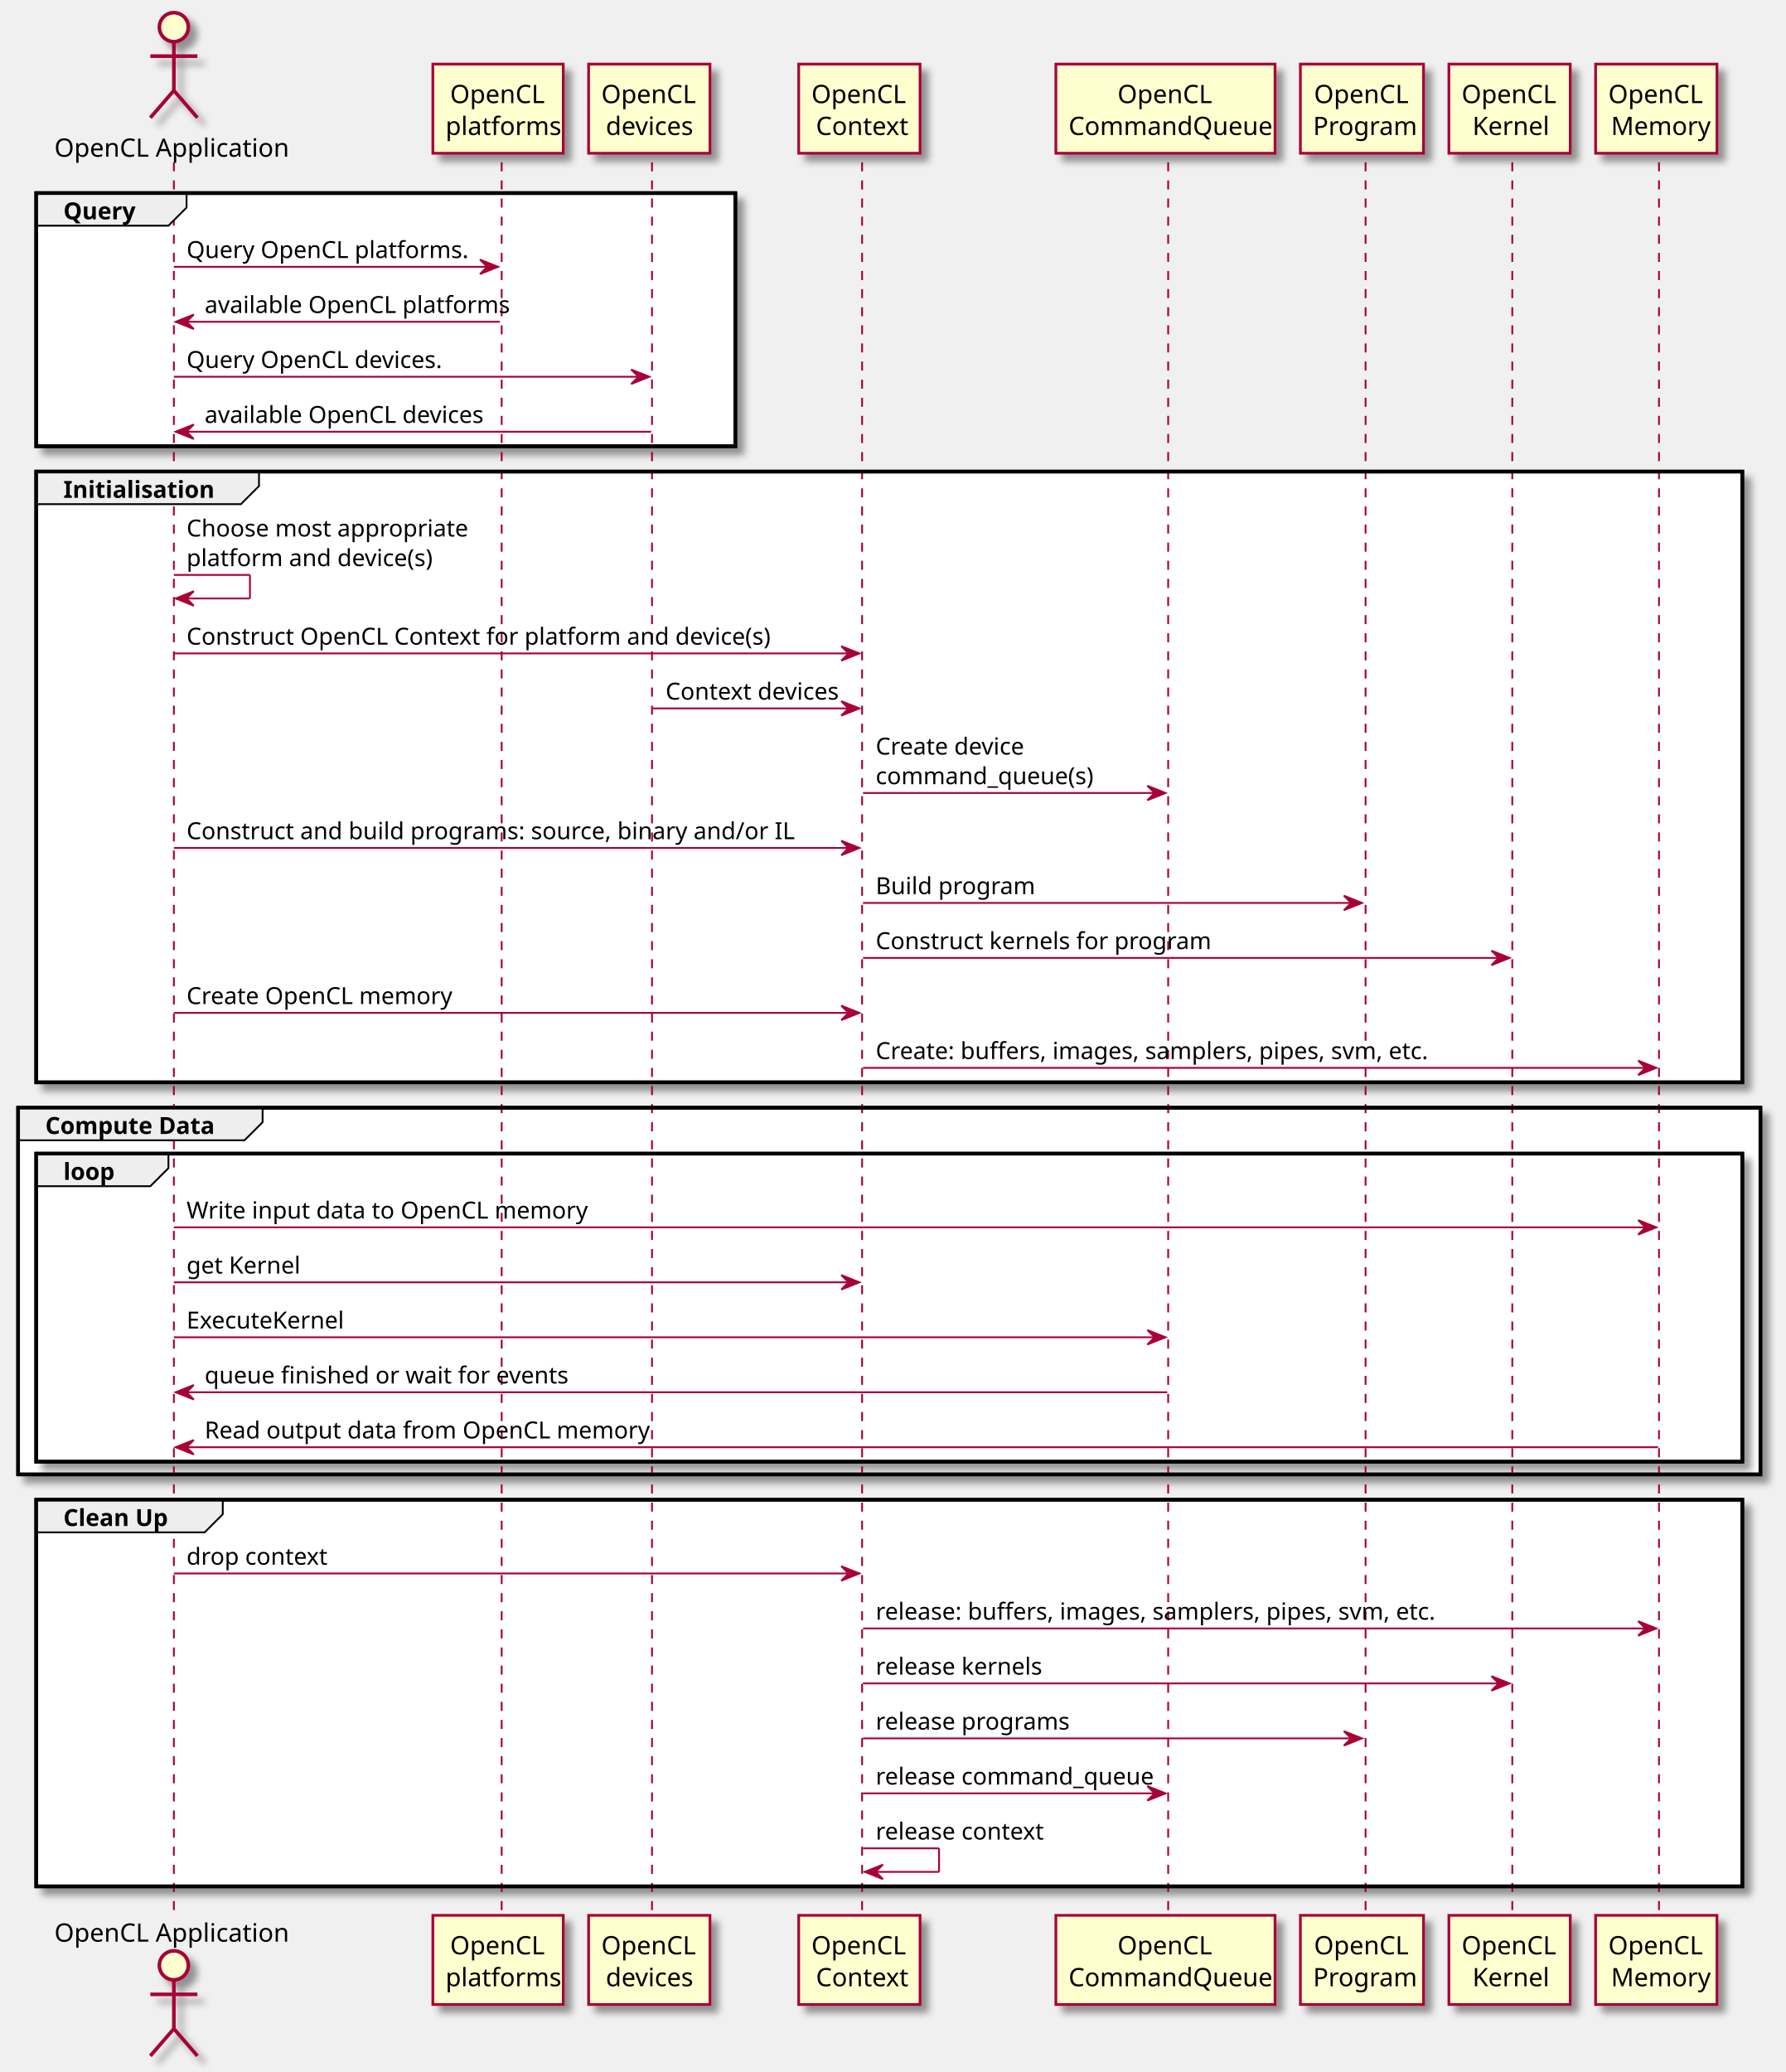
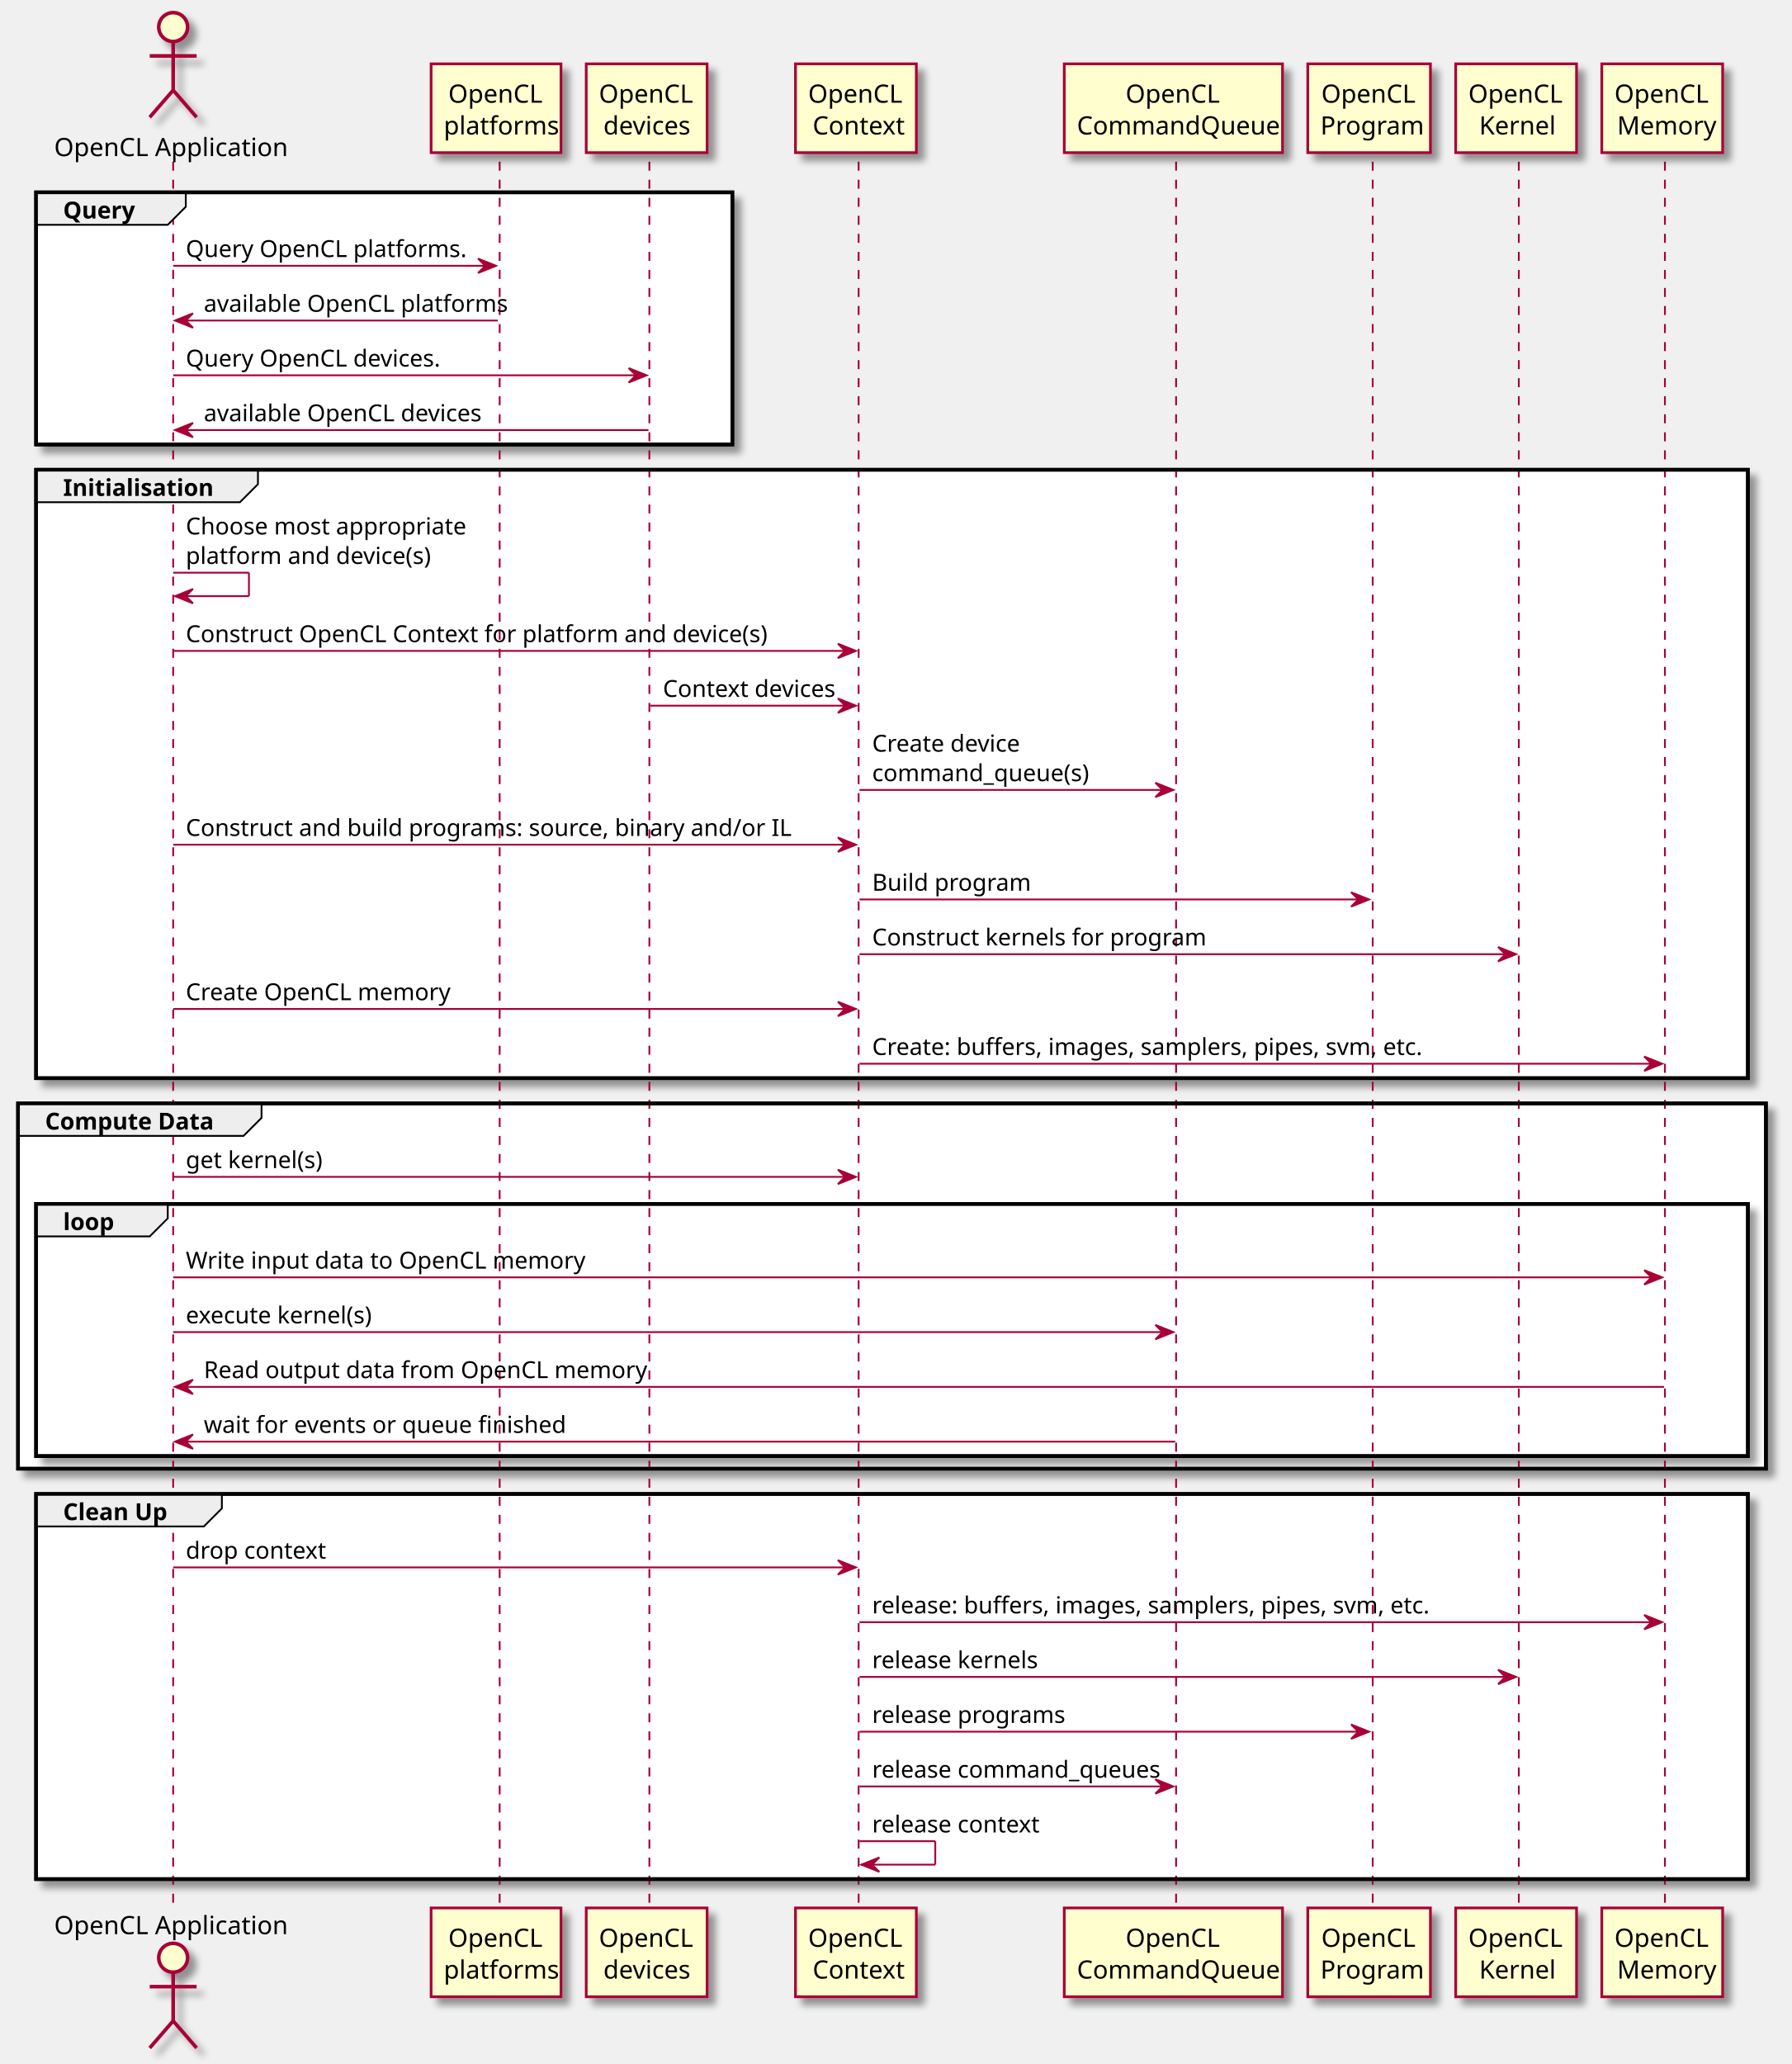
- <svg xmlns="http://www.w3.org/2000/svg" contentScriptType="application/ecmascript" contentStyleType="text/css" height="1144px" preserveAspectRatio="none" style="width:986px;height:1144px;" version="1.1" viewBox="0 0 986 1144" width="986px" zoomAndPan="magnify">
+ <svg xmlns="http://www.w3.org/2000/svg" contentScriptType="application/ecmascript" contentStyleType="text/css" height="1144px" preserveAspectRatio="none" style="width:993px;height:1144px;" version="1.1" viewBox="0 0 993 1144" width="993px" zoomAndPan="magnify">
  <defs>
-     <filter height="300%" id="f1djqaqemfdyt2" width="300%" x="-1" y="-1">
+     <filter height="300%" id="f1shvh2rnyo8gs" width="300%" x="-1" y="-1">
      <feGaussianBlur result="blurOut" stdDeviation="2.0" />
      <feColorMatrix in="blurOut" result="blurOut2" type="matrix" values="0 0 0 0 0 0 0 0 0 0 0 0 0 0 0 0 0 0 .4 0" />
      <feOffset dx="4.0" dy="4.0" in="blurOut2" result="blurOut3" />
      <feBlend in="SourceGraphic" in2="blurOut3" mode="normal" />
    </filter>
  </defs>
  <g>
-     <rect fill="#FFFFFF" filter="url(#f1djqaqemfdyt2)" height="139.758" style="stroke:#000000;stroke-width:2.0;" width="386" x="20" y="106.609" />
-     <rect fill="#FFFFFF" filter="url(#f1djqaqemfdyt2)" height="337.219" style="stroke:#000000;stroke-width:2.0;" width="942" x="20" y="260.367" />
-     <rect fill="#FFFFFF" filter="url(#f1djqaqemfdyt2)" height="202.461" style="stroke:#000000;stroke-width:2.0;" width="962" x="10" y="611.586" />
-     <rect fill="#FFFFFF" filter="url(#f1djqaqemfdyt2)" height="170.109" style="stroke:#000000;stroke-width:2.0;" width="942" x="20" y="636.938" />
-     <rect fill="#FFFFFF" filter="url(#f1djqaqemfdyt2)" height="213.461" style="stroke:#000000;stroke-width:2.0;" width="942" x="20" y="828.047" />
+     <rect fill="#FFFFFF" filter="url(#f1shvh2rnyo8gs)" height="139.758" style="stroke:#000000;stroke-width:2.0;" width="386" x="20" y="106.609" />
+     <rect fill="#FFFFFF" filter="url(#f1shvh2rnyo8gs)" height="337.219" style="stroke:#000000;stroke-width:2.0;" width="949" x="20" y="260.367" />
+     <rect fill="#FFFFFF" filter="url(#f1shvh2rnyo8gs)" height="202.461" style="stroke:#000000;stroke-width:2.0;" width="969" x="10" y="611.586" />
+     <rect fill="#FFFFFF" filter="url(#f1shvh2rnyo8gs)" height="139.758" style="stroke:#000000;stroke-width:2.0;" width="949" x="20" y="667.289" />
+     <rect fill="#FFFFFF" filter="url(#f1shvh2rnyo8gs)" height="213.461" style="stroke:#000000;stroke-width:2.0;" width="949" x="20" y="828.047" />
    <line style="stroke:#A80036;stroke-width:1.0;stroke-dasharray:5.0,5.0;" x1="96" x2="96" y1="89.609" y2="1058.508" />
    <line style="stroke:#A80036;stroke-width:1.0;stroke-dasharray:5.0,5.0;" x1="277" x2="277" y1="89.609" y2="1058.508" />
    <line style="stroke:#A80036;stroke-width:1.0;stroke-dasharray:5.0,5.0;" x1="360" x2="360" y1="89.609" y2="1058.508" />
    <line style="stroke:#A80036;stroke-width:1.0;stroke-dasharray:5.0,5.0;" x1="476" x2="476" y1="89.609" y2="1058.508" />
-     <line style="stroke:#A80036;stroke-width:1.0;stroke-dasharray:5.0,5.0;" x1="645" x2="645" y1="89.609" y2="1058.508" />
-     <line style="stroke:#A80036;stroke-width:1.0;stroke-dasharray:5.0,5.0;" x1="754" x2="754" y1="89.609" y2="1058.508" />
-     <line style="stroke:#A80036;stroke-width:1.0;stroke-dasharray:5.0,5.0;" x1="835" x2="835" y1="89.609" y2="1058.508" />
-     <line style="stroke:#A80036;stroke-width:1.0;stroke-dasharray:5.0,5.0;" x1="916" x2="916" y1="89.609" y2="1058.508" />
+     <line style="stroke:#A80036;stroke-width:1.0;stroke-dasharray:5.0,5.0;" x1="652" x2="652" y1="89.609" y2="1058.508" />
+     <line style="stroke:#A80036;stroke-width:1.0;stroke-dasharray:5.0,5.0;" x1="761" x2="761" y1="89.609" y2="1058.508" />
+     <line style="stroke:#A80036;stroke-width:1.0;stroke-dasharray:5.0,5.0;" x1="842" x2="842" y1="89.609" y2="1058.508" />
+     <line style="stroke:#A80036;stroke-width:1.0;stroke-dasharray:5.0,5.0;" x1="923" x2="923" y1="89.609" y2="1058.508" />
    <text fill="#000000" font-family="sans-serif" font-size="14" lengthAdjust="spacingAndGlyphs" textLength="126" x="30" y="86.533">OpenCL Application</text>
-     <ellipse cx="96" cy="15" fill="#FEFECE" filter="url(#f1djqaqemfdyt2)" rx="8" ry="8" style="stroke:#A80036;stroke-width:2.0;" />
-     <path d="M96,23 L96,50 M83,31 L109,31 M96,50 L83,65 M96,50 L109,65 " fill="none" filter="url(#f1djqaqemfdyt2)" style="stroke:#A80036;stroke-width:2.0;" />
+     <ellipse cx="96" cy="15" fill="#FEFECE" filter="url(#f1shvh2rnyo8gs)" rx="8" ry="8" style="stroke:#A80036;stroke-width:2.0;" />
+     <path d="M96,23 L96,50 M83,31 L109,31 M96,50 L83,65 M96,50 L109,65 " fill="none" filter="url(#f1shvh2rnyo8gs)" style="stroke:#A80036;stroke-width:2.0;" />
    <text fill="#000000" font-family="sans-serif" font-size="14" lengthAdjust="spacingAndGlyphs" textLength="126" x="30" y="1072.041">OpenCL Application</text>
-     <ellipse cx="96" cy="1085.117" fill="#FEFECE" filter="url(#f1djqaqemfdyt2)" rx="8" ry="8" style="stroke:#A80036;stroke-width:2.0;" />
-     <path d="M96,1093.117 L96,1120.117 M83,1101.117 L109,1101.117 M96,1120.117 L83,1135.117 M96,1120.117 L109,1135.117 " fill="none" filter="url(#f1djqaqemfdyt2)" style="stroke:#A80036;stroke-width:2.0;" />
-     <rect fill="#FEFECE" filter="url(#f1djqaqemfdyt2)" height="49.219" style="stroke:#A80036;stroke-width:1.5;" width="72" x="239" y="35.391" />
+     <ellipse cx="96" cy="1085.117" fill="#FEFECE" filter="url(#f1shvh2rnyo8gs)" rx="8" ry="8" style="stroke:#A80036;stroke-width:2.0;" />
+     <path d="M96,1093.117 L96,1120.117 M83,1101.117 L109,1101.117 M96,1120.117 L83,1135.117 M96,1120.117 L109,1135.117 " fill="none" filter="url(#f1shvh2rnyo8gs)" style="stroke:#A80036;stroke-width:2.0;" />
+     <rect fill="#FEFECE" filter="url(#f1shvh2rnyo8gs)" height="49.219" style="stroke:#A80036;stroke-width:1.5;" width="72" x="239" y="35.391" />
    <text fill="#000000" font-family="sans-serif" font-size="14" lengthAdjust="spacingAndGlyphs" textLength="53" x="248.5" y="56.924">OpenCL</text>
    <text fill="#000000" font-family="sans-serif" font-size="14" lengthAdjust="spacingAndGlyphs" textLength="58" x="246" y="74.533">platforms</text>
-     <rect fill="#FEFECE" filter="url(#f1djqaqemfdyt2)" height="49.219" style="stroke:#A80036;stroke-width:1.5;" width="72" x="239" y="1057.508" />
+     <rect fill="#FEFECE" filter="url(#f1shvh2rnyo8gs)" height="49.219" style="stroke:#A80036;stroke-width:1.5;" width="72" x="239" y="1057.508" />
    <text fill="#000000" font-family="sans-serif" font-size="14" lengthAdjust="spacingAndGlyphs" textLength="53" x="248.5" y="1079.041">OpenCL</text>
    <text fill="#000000" font-family="sans-serif" font-size="14" lengthAdjust="spacingAndGlyphs" textLength="58" x="246" y="1096.65">platforms</text>
-     <rect fill="#FEFECE" filter="url(#f1djqaqemfdyt2)" height="49.219" style="stroke:#A80036;stroke-width:1.5;" width="67" x="325" y="35.391" />
+     <rect fill="#FEFECE" filter="url(#f1shvh2rnyo8gs)" height="49.219" style="stroke:#A80036;stroke-width:1.5;" width="67" x="325" y="35.391" />
    <text fill="#000000" font-family="sans-serif" font-size="14" lengthAdjust="spacingAndGlyphs" textLength="53" x="332" y="56.924">OpenCL</text>
    <text fill="#000000" font-family="sans-serif" font-size="14" lengthAdjust="spacingAndGlyphs" textLength="48" x="334.5" y="74.533">devices</text>
-     <rect fill="#FEFECE" filter="url(#f1djqaqemfdyt2)" height="49.219" style="stroke:#A80036;stroke-width:1.5;" width="67" x="325" y="1057.508" />
+     <rect fill="#FEFECE" filter="url(#f1shvh2rnyo8gs)" height="49.219" style="stroke:#A80036;stroke-width:1.5;" width="67" x="325" y="1057.508" />
    <text fill="#000000" font-family="sans-serif" font-size="14" lengthAdjust="spacingAndGlyphs" textLength="53" x="332" y="1079.041">OpenCL</text>
    <text fill="#000000" font-family="sans-serif" font-size="14" lengthAdjust="spacingAndGlyphs" textLength="48" x="334.5" y="1096.65">devices</text>
-     <rect fill="#FEFECE" filter="url(#f1djqaqemfdyt2)" height="49.219" style="stroke:#A80036;stroke-width:1.5;" width="67" x="441" y="35.391" />
+     <rect fill="#FEFECE" filter="url(#f1shvh2rnyo8gs)" height="49.219" style="stroke:#A80036;stroke-width:1.5;" width="67" x="441" y="35.391" />
    <text fill="#000000" font-family="sans-serif" font-size="14" lengthAdjust="spacingAndGlyphs" textLength="53" x="448" y="56.924">OpenCL</text>
    <text fill="#000000" font-family="sans-serif" font-size="14" lengthAdjust="spacingAndGlyphs" textLength="48" x="450.5" y="74.533">Context</text>
-     <rect fill="#FEFECE" filter="url(#f1djqaqemfdyt2)" height="49.219" style="stroke:#A80036;stroke-width:1.5;" width="67" x="441" y="1057.508" />
+     <rect fill="#FEFECE" filter="url(#f1shvh2rnyo8gs)" height="49.219" style="stroke:#A80036;stroke-width:1.5;" width="67" x="441" y="1057.508" />
    <text fill="#000000" font-family="sans-serif" font-size="14" lengthAdjust="spacingAndGlyphs" textLength="53" x="448" y="1079.041">OpenCL</text>
    <text fill="#000000" font-family="sans-serif" font-size="14" lengthAdjust="spacingAndGlyphs" textLength="48" x="450.5" y="1096.65">Context</text>
-     <rect fill="#FEFECE" filter="url(#f1djqaqemfdyt2)" height="49.219" style="stroke:#A80036;stroke-width:1.5;" width="121" x="583" y="35.391" />
-     <text fill="#000000" font-family="sans-serif" font-size="14" lengthAdjust="spacingAndGlyphs" textLength="53" x="617" y="56.924">OpenCL</text>
-     <text fill="#000000" font-family="sans-serif" font-size="14" lengthAdjust="spacingAndGlyphs" textLength="107" x="590" y="74.533">CommandQueue</text>
-     <rect fill="#FEFECE" filter="url(#f1djqaqemfdyt2)" height="49.219" style="stroke:#A80036;stroke-width:1.5;" width="121" x="583" y="1057.508" />
-     <text fill="#000000" font-family="sans-serif" font-size="14" lengthAdjust="spacingAndGlyphs" textLength="53" x="617" y="1079.041">OpenCL</text>
-     <text fill="#000000" font-family="sans-serif" font-size="14" lengthAdjust="spacingAndGlyphs" textLength="107" x="590" y="1096.65">CommandQueue</text>
-     <rect fill="#FEFECE" filter="url(#f1djqaqemfdyt2)" height="49.219" style="stroke:#A80036;stroke-width:1.5;" width="68" x="718" y="35.391" />
-     <text fill="#000000" font-family="sans-serif" font-size="14" lengthAdjust="spacingAndGlyphs" textLength="53" x="725.5" y="56.924">OpenCL</text>
-     <text fill="#000000" font-family="sans-serif" font-size="14" lengthAdjust="spacingAndGlyphs" textLength="54" x="725" y="74.533">Program</text>
-     <rect fill="#FEFECE" filter="url(#f1djqaqemfdyt2)" height="49.219" style="stroke:#A80036;stroke-width:1.5;" width="68" x="718" y="1057.508" />
-     <text fill="#000000" font-family="sans-serif" font-size="14" lengthAdjust="spacingAndGlyphs" textLength="53" x="725.5" y="1079.041">OpenCL</text>
-     <text fill="#000000" font-family="sans-serif" font-size="14" lengthAdjust="spacingAndGlyphs" textLength="54" x="725" y="1096.65">Program</text>
-     <rect fill="#FEFECE" filter="url(#f1djqaqemfdyt2)" height="49.219" style="stroke:#A80036;stroke-width:1.5;" width="67" x="800" y="35.391" />
-     <text fill="#000000" font-family="sans-serif" font-size="14" lengthAdjust="spacingAndGlyphs" textLength="53" x="807" y="56.924">OpenCL</text>
-     <text fill="#000000" font-family="sans-serif" font-size="14" lengthAdjust="spacingAndGlyphs" textLength="41" x="813" y="74.533">Kernel</text>
-     <rect fill="#FEFECE" filter="url(#f1djqaqemfdyt2)" height="49.219" style="stroke:#A80036;stroke-width:1.5;" width="67" x="800" y="1057.508" />
-     <text fill="#000000" font-family="sans-serif" font-size="14" lengthAdjust="spacingAndGlyphs" textLength="53" x="807" y="1079.041">OpenCL</text>
-     <text fill="#000000" font-family="sans-serif" font-size="14" lengthAdjust="spacingAndGlyphs" textLength="41" x="813" y="1096.65">Kernel</text>
-     <rect fill="#FEFECE" filter="url(#f1djqaqemfdyt2)" height="49.219" style="stroke:#A80036;stroke-width:1.5;" width="67" x="881" y="35.391" />
-     <text fill="#000000" font-family="sans-serif" font-size="14" lengthAdjust="spacingAndGlyphs" textLength="53" x="888" y="56.924">OpenCL</text>
-     <text fill="#000000" font-family="sans-serif" font-size="14" lengthAdjust="spacingAndGlyphs" textLength="50" x="889.5" y="74.533">Memory</text>
-     <rect fill="#FEFECE" filter="url(#f1djqaqemfdyt2)" height="49.219" style="stroke:#A80036;stroke-width:1.5;" width="67" x="881" y="1057.508" />
-     <text fill="#000000" font-family="sans-serif" font-size="14" lengthAdjust="spacingAndGlyphs" textLength="53" x="888" y="1079.041">OpenCL</text>
-     <text fill="#000000" font-family="sans-serif" font-size="14" lengthAdjust="spacingAndGlyphs" textLength="50" x="889.5" y="1096.65">Memory</text>
+     <rect fill="#FEFECE" filter="url(#f1shvh2rnyo8gs)" height="49.219" style="stroke:#A80036;stroke-width:1.5;" width="121" x="590" y="35.391" />
+     <text fill="#000000" font-family="sans-serif" font-size="14" lengthAdjust="spacingAndGlyphs" textLength="53" x="624" y="56.924">OpenCL</text>
+     <text fill="#000000" font-family="sans-serif" font-size="14" lengthAdjust="spacingAndGlyphs" textLength="107" x="597" y="74.533">CommandQueue</text>
+     <rect fill="#FEFECE" filter="url(#f1shvh2rnyo8gs)" height="49.219" style="stroke:#A80036;stroke-width:1.5;" width="121" x="590" y="1057.508" />
+     <text fill="#000000" font-family="sans-serif" font-size="14" lengthAdjust="spacingAndGlyphs" textLength="53" x="624" y="1079.041">OpenCL</text>
+     <text fill="#000000" font-family="sans-serif" font-size="14" lengthAdjust="spacingAndGlyphs" textLength="107" x="597" y="1096.65">CommandQueue</text>
+     <rect fill="#FEFECE" filter="url(#f1shvh2rnyo8gs)" height="49.219" style="stroke:#A80036;stroke-width:1.5;" width="68" x="725" y="35.391" />
+     <text fill="#000000" font-family="sans-serif" font-size="14" lengthAdjust="spacingAndGlyphs" textLength="53" x="732.5" y="56.924">OpenCL</text>
+     <text fill="#000000" font-family="sans-serif" font-size="14" lengthAdjust="spacingAndGlyphs" textLength="54" x="732" y="74.533">Program</text>
+     <rect fill="#FEFECE" filter="url(#f1shvh2rnyo8gs)" height="49.219" style="stroke:#A80036;stroke-width:1.5;" width="68" x="725" y="1057.508" />
+     <text fill="#000000" font-family="sans-serif" font-size="14" lengthAdjust="spacingAndGlyphs" textLength="53" x="732.5" y="1079.041">OpenCL</text>
+     <text fill="#000000" font-family="sans-serif" font-size="14" lengthAdjust="spacingAndGlyphs" textLength="54" x="732" y="1096.65">Program</text>
+     <rect fill="#FEFECE" filter="url(#f1shvh2rnyo8gs)" height="49.219" style="stroke:#A80036;stroke-width:1.5;" width="67" x="807" y="35.391" />
+     <text fill="#000000" font-family="sans-serif" font-size="14" lengthAdjust="spacingAndGlyphs" textLength="53" x="814" y="56.924">OpenCL</text>
+     <text fill="#000000" font-family="sans-serif" font-size="14" lengthAdjust="spacingAndGlyphs" textLength="41" x="820" y="74.533">Kernel</text>
+     <rect fill="#FEFECE" filter="url(#f1shvh2rnyo8gs)" height="49.219" style="stroke:#A80036;stroke-width:1.5;" width="67" x="807" y="1057.508" />
+     <text fill="#000000" font-family="sans-serif" font-size="14" lengthAdjust="spacingAndGlyphs" textLength="53" x="814" y="1079.041">OpenCL</text>
+     <text fill="#000000" font-family="sans-serif" font-size="14" lengthAdjust="spacingAndGlyphs" textLength="41" x="820" y="1096.65">Kernel</text>
+     <rect fill="#FEFECE" filter="url(#f1shvh2rnyo8gs)" height="49.219" style="stroke:#A80036;stroke-width:1.5;" width="67" x="888" y="35.391" />
+     <text fill="#000000" font-family="sans-serif" font-size="14" lengthAdjust="spacingAndGlyphs" textLength="53" x="895" y="56.924">OpenCL</text>
+     <text fill="#000000" font-family="sans-serif" font-size="14" lengthAdjust="spacingAndGlyphs" textLength="50" x="896.5" y="74.533">Memory</text>
+     <rect fill="#FEFECE" filter="url(#f1shvh2rnyo8gs)" height="49.219" style="stroke:#A80036;stroke-width:1.5;" width="67" x="888" y="1057.508" />
+     <text fill="#000000" font-family="sans-serif" font-size="14" lengthAdjust="spacingAndGlyphs" textLength="53" x="895" y="1079.041">OpenCL</text>
+     <text fill="#000000" font-family="sans-serif" font-size="14" lengthAdjust="spacingAndGlyphs" textLength="50" x="896.5" y="1096.65">Memory</text>
    <path d="M20,106.609 L103,106.609 L103,114.609 L93,124.609 L20,124.609 L20,106.609 " fill="#EEEEEE" style="stroke:#000000;stroke-width:1.0;" />
    <rect fill="none" height="139.758" style="stroke:#000000;stroke-width:2.0;" width="386" x="20" y="106.609" />
    <text fill="#000000" font-family="sans-serif" font-size="13" font-weight="bold" lengthAdjust="spacingAndGlyphs" textLength="38" x="35" y="121.105">Query</text>
    <polygon fill="#A80036" points="265,143.312,275,147.312,265,151.312,269,147.312" style="stroke:#A80036;stroke-width:1.0;" />
    <line style="stroke:#A80036;stroke-width:1.0;" x1="96" x2="271" y1="147.312" y2="147.312" />
    <text fill="#000000" font-family="sans-serif" font-size="13" lengthAdjust="spacingAndGlyphs" textLength="147" x="103" y="142.456">Query OpenCL platforms.</text>
    <polygon fill="#A80036" points="107,173.664,97,177.664,107,181.664,103,177.664" style="stroke:#A80036;stroke-width:1.0;" />
    <line style="stroke:#A80036;stroke-width:1.0;" x1="101" x2="276" y1="177.664" y2="177.664" />
    <text fill="#000000" font-family="sans-serif" font-size="13" lengthAdjust="spacingAndGlyphs" textLength="157" x="113" y="172.808">available OpenCL platforms</text>
    <polygon fill="#A80036" points="348.5,204.016,358.5,208.016,348.5,212.016,352.5,208.016" style="stroke:#A80036;stroke-width:1.0;" />
    <line style="stroke:#A80036;stroke-width:1.0;" x1="96" x2="354.5" y1="208.016" y2="208.016" />
    <text fill="#000000" font-family="sans-serif" font-size="13" lengthAdjust="spacingAndGlyphs" textLength="137" x="103" y="203.159">Query OpenCL devices.</text>
    <polygon fill="#A80036" points="107,234.367,97,238.367,107,242.367,103,238.367" style="stroke:#A80036;stroke-width:1.0;" />
    <line style="stroke:#A80036;stroke-width:1.0;" x1="101" x2="359.5" y1="238.367" y2="238.367" />
    <text fill="#000000" font-family="sans-serif" font-size="13" lengthAdjust="spacingAndGlyphs" textLength="147" x="113" y="233.511">available OpenCL devices</text>
    <path d="M20,260.367 L143,260.367 L143,268.367 L133,278.367 L20,278.367 L20,260.367 " fill="#EEEEEE" style="stroke:#000000;stroke-width:1.0;" />
-     <rect fill="none" height="337.219" style="stroke:#000000;stroke-width:2.0;" width="942" x="20" y="260.367" />
+     <rect fill="none" height="337.219" style="stroke:#000000;stroke-width:2.0;" width="949" x="20" y="260.367" />
    <text fill="#000000" font-family="sans-serif" font-size="13" font-weight="bold" lengthAdjust="spacingAndGlyphs" textLength="78" x="35" y="274.862">Initialisation</text>
    <line style="stroke:#A80036;stroke-width:1.0;" x1="96" x2="138" y1="317.422" y2="317.422" />
    <line style="stroke:#A80036;stroke-width:1.0;" x1="138" x2="138" y1="317.422" y2="330.422" />
    <line style="stroke:#A80036;stroke-width:1.0;" x1="97" x2="138" y1="330.422" y2="330.422" />
    <polygon fill="#A80036" points="107,326.422,97,330.422,107,334.422,103,330.422" style="stroke:#A80036;stroke-width:1.0;" />
    <text fill="#000000" font-family="sans-serif" font-size="13" lengthAdjust="spacingAndGlyphs" textLength="145" x="103" y="296.214">Choose most appropriate</text>
    <text fill="#000000" font-family="sans-serif" font-size="13" lengthAdjust="spacingAndGlyphs" textLength="126" x="103" y="312.565">platform and device(s)</text>
    <polygon fill="#A80036" points="464.5,356.773,474.5,360.773,464.5,364.773,468.5,360.773" style="stroke:#A80036;stroke-width:1.0;" />
    <line style="stroke:#A80036;stroke-width:1.0;" x1="96" x2="470.5" y1="360.773" y2="360.773" />
    <text fill="#000000" font-family="sans-serif" font-size="13" lengthAdjust="spacingAndGlyphs" textLength="304" x="103" y="355.917">Construct OpenCL Context for platform and device(s)</text>
    <polygon fill="#A80036" points="464.5,387.125,474.5,391.125,464.5,395.125,468.5,391.125" style="stroke:#A80036;stroke-width:1.0;" />
    <line style="stroke:#A80036;stroke-width:1.0;" x1="360.5" x2="470.5" y1="391.125" y2="391.125" />
    <text fill="#000000" font-family="sans-serif" font-size="13" lengthAdjust="spacingAndGlyphs" textLength="92" x="367.5" y="386.269">Context devices</text>
-     <polygon fill="#A80036" points="633.5,433.828,643.5,437.828,633.5,441.828,637.5,437.828" style="stroke:#A80036;stroke-width:1.0;" />
-     <line style="stroke:#A80036;stroke-width:1.0;" x1="476.5" x2="639.5" y1="437.828" y2="437.828" />
+     <polygon fill="#A80036" points="640.5,433.828,650.5,437.828,640.5,441.828,644.5,437.828" style="stroke:#A80036;stroke-width:1.0;" />
+     <line style="stroke:#A80036;stroke-width:1.0;" x1="476.5" x2="646.5" y1="437.828" y2="437.828" />
    <text fill="#000000" font-family="sans-serif" font-size="13" lengthAdjust="spacingAndGlyphs" textLength="78" x="483.5" y="416.62">Create device</text>
    <text fill="#000000" font-family="sans-serif" font-size="13" lengthAdjust="spacingAndGlyphs" textLength="114" x="483.5" y="432.972">command_queue(s)</text>
    <polygon fill="#A80036" points="464.5,464.18,474.5,468.18,464.5,472.18,468.5,468.18" style="stroke:#A80036;stroke-width:1.0;" />
    <line style="stroke:#A80036;stroke-width:1.0;" x1="96" x2="470.5" y1="468.18" y2="468.18" />
    <text fill="#000000" font-family="sans-serif" font-size="13" lengthAdjust="spacingAndGlyphs" textLength="314" x="103" y="463.323">Construct and build programs: source, binary and/or IL</text>
-     <polygon fill="#A80036" points="742,494.531,752,498.531,742,502.531,746,498.531" style="stroke:#A80036;stroke-width:1.0;" />
-     <line style="stroke:#A80036;stroke-width:1.0;" x1="476.5" x2="748" y1="498.531" y2="498.531" />
+     <polygon fill="#A80036" points="749,494.531,759,498.531,749,502.531,753,498.531" style="stroke:#A80036;stroke-width:1.0;" />
+     <line style="stroke:#A80036;stroke-width:1.0;" x1="476.5" x2="755" y1="498.531" y2="498.531" />
    <text fill="#000000" font-family="sans-serif" font-size="13" lengthAdjust="spacingAndGlyphs" textLength="80" x="483.5" y="493.675">Build program</text>
-     <polygon fill="#A80036" points="823.5,524.883,833.5,528.883,823.5,532.883,827.5,528.883" style="stroke:#A80036;stroke-width:1.0;" />
-     <line style="stroke:#A80036;stroke-width:1.0;" x1="476.5" x2="829.5" y1="528.883" y2="528.883" />
+     <polygon fill="#A80036" points="830.5,524.883,840.5,528.883,830.5,532.883,834.5,528.883" style="stroke:#A80036;stroke-width:1.0;" />
+     <line style="stroke:#A80036;stroke-width:1.0;" x1="476.5" x2="836.5" y1="528.883" y2="528.883" />
    <text fill="#000000" font-family="sans-serif" font-size="13" lengthAdjust="spacingAndGlyphs" textLength="171" x="483.5" y="524.026">Construct kernels for program</text>
    <polygon fill="#A80036" points="464.5,555.234,474.5,559.234,464.5,563.234,468.5,559.234" style="stroke:#A80036;stroke-width:1.0;" />
    <line style="stroke:#A80036;stroke-width:1.0;" x1="96" x2="470.5" y1="559.234" y2="559.234" />
    <text fill="#000000" font-family="sans-serif" font-size="13" lengthAdjust="spacingAndGlyphs" textLength="140" x="103" y="554.378">Create OpenCL memory</text>
-     <polygon fill="#A80036" points="904.5,585.586,914.5,589.586,904.5,593.586,908.5,589.586" style="stroke:#A80036;stroke-width:1.0;" />
-     <line style="stroke:#A80036;stroke-width:1.0;" x1="476.5" x2="910.5" y1="589.586" y2="589.586" />
+     <polygon fill="#A80036" points="911.5,585.586,921.5,589.586,911.5,593.586,915.5,589.586" style="stroke:#A80036;stroke-width:1.0;" />
+     <line style="stroke:#A80036;stroke-width:1.0;" x1="476.5" x2="917.5" y1="589.586" y2="589.586" />
    <text fill="#000000" font-family="sans-serif" font-size="13" lengthAdjust="spacingAndGlyphs" textLength="295" x="483.5" y="584.73">Create: buffers, images, samplers, pipes, svm, etc.</text>
    <path d="M10,611.586 L145,611.586 L145,619.586 L135,629.586 L10,629.586 L10,611.586 " fill="#EEEEEE" style="stroke:#000000;stroke-width:1.0;" />
-     <rect fill="none" height="202.461" style="stroke:#000000;stroke-width:2.0;" width="962" x="10" y="611.586" />
+     <rect fill="none" height="202.461" style="stroke:#000000;stroke-width:2.0;" width="969" x="10" y="611.586" />
    <text fill="#000000" font-family="sans-serif" font-size="13" font-weight="bold" lengthAdjust="spacingAndGlyphs" textLength="90" x="25" y="626.081">Compute Data</text>
-     <path d="M20,636.938 L93,636.938 L93,644.938 L83,654.938 L20,654.938 L20,636.938 " fill="#EEEEEE" style="stroke:#000000;stroke-width:1.0;" />
-     <rect fill="none" height="170.109" style="stroke:#000000;stroke-width:2.0;" width="942" x="20" y="636.938" />
-     <text fill="#000000" font-family="sans-serif" font-size="13" font-weight="bold" lengthAdjust="spacingAndGlyphs" textLength="28" x="35" y="651.433">loop</text>
-     <polygon fill="#A80036" points="904.5,673.641,914.5,677.641,904.5,681.641,908.5,677.641" style="stroke:#A80036;stroke-width:1.0;" />
-     <line style="stroke:#A80036;stroke-width:1.0;" x1="96" x2="910.5" y1="677.641" y2="677.641" />
-     <text fill="#000000" font-family="sans-serif" font-size="13" lengthAdjust="spacingAndGlyphs" textLength="209" x="103" y="672.784">Write input data to OpenCL memory</text>
-     <polygon fill="#A80036" points="464.5,703.992,474.5,707.992,464.5,711.992,468.5,707.992" style="stroke:#A80036;stroke-width:1.0;" />
-     <line style="stroke:#A80036;stroke-width:1.0;" x1="96" x2="470.5" y1="707.992" y2="707.992" />
-     <text fill="#000000" font-family="sans-serif" font-size="13" lengthAdjust="spacingAndGlyphs" textLength="59" x="103" y="703.136">get Kernel</text>
-     <polygon fill="#A80036" points="633.5,734.344,643.5,738.344,633.5,742.344,637.5,738.344" style="stroke:#A80036;stroke-width:1.0;" />
-     <line style="stroke:#A80036;stroke-width:1.0;" x1="96" x2="639.5" y1="738.344" y2="738.344" />
-     <text fill="#000000" font-family="sans-serif" font-size="13" lengthAdjust="spacingAndGlyphs" textLength="85" x="103" y="733.487">ExecuteKernel</text>
+     <polygon fill="#A80036" points="464.5,648.289,474.5,652.289,464.5,656.289,468.5,652.289" style="stroke:#A80036;stroke-width:1.0;" />
+     <line style="stroke:#A80036;stroke-width:1.0;" x1="96" x2="470.5" y1="652.289" y2="652.289" />
+     <text fill="#000000" font-family="sans-serif" font-size="13" lengthAdjust="spacingAndGlyphs" textLength="72" x="103" y="647.433">get kernel(s)</text>
+     <path d="M20,667.289 L93,667.289 L93,675.289 L83,685.289 L20,685.289 L20,667.289 " fill="#EEEEEE" style="stroke:#000000;stroke-width:1.0;" />
+     <rect fill="none" height="139.758" style="stroke:#000000;stroke-width:2.0;" width="949" x="20" y="667.289" />
+     <text fill="#000000" font-family="sans-serif" font-size="13" font-weight="bold" lengthAdjust="spacingAndGlyphs" textLength="28" x="35" y="681.784">loop</text>
+     <polygon fill="#A80036" points="911.5,703.992,921.5,707.992,911.5,711.992,915.5,707.992" style="stroke:#A80036;stroke-width:1.0;" />
+     <line style="stroke:#A80036;stroke-width:1.0;" x1="96" x2="917.5" y1="707.992" y2="707.992" />
+     <text fill="#000000" font-family="sans-serif" font-size="13" lengthAdjust="spacingAndGlyphs" textLength="209" x="103" y="703.136">Write input data to OpenCL memory</text>
+     <polygon fill="#A80036" points="640.5,734.344,650.5,738.344,640.5,742.344,644.5,738.344" style="stroke:#A80036;stroke-width:1.0;" />
+     <line style="stroke:#A80036;stroke-width:1.0;" x1="96" x2="646.5" y1="738.344" y2="738.344" />
+     <text fill="#000000" font-family="sans-serif" font-size="13" lengthAdjust="spacingAndGlyphs" textLength="100" x="103" y="733.487">execute kernel(s)</text>
    <polygon fill="#A80036" points="107,764.695,97,768.695,107,772.695,103,768.695" style="stroke:#A80036;stroke-width:1.0;" />
-     <line style="stroke:#A80036;stroke-width:1.0;" x1="101" x2="644.5" y1="768.695" y2="768.695" />
-     <text fill="#000000" font-family="sans-serif" font-size="13" lengthAdjust="spacingAndGlyphs" textLength="184" x="113" y="763.839">queue finished or wait for events</text>
+     <line style="stroke:#A80036;stroke-width:1.0;" x1="101" x2="922.5" y1="768.695" y2="768.695" />
+     <text fill="#000000" font-family="sans-serif" font-size="13" lengthAdjust="spacingAndGlyphs" textLength="230" x="113" y="763.839">Read output data from OpenCL memory</text>
    <polygon fill="#A80036" points="107,795.047,97,799.047,107,803.047,103,799.047" style="stroke:#A80036;stroke-width:1.0;" />
-     <line style="stroke:#A80036;stroke-width:1.0;" x1="101" x2="915.5" y1="799.047" y2="799.047" />
-     <text fill="#000000" font-family="sans-serif" font-size="13" lengthAdjust="spacingAndGlyphs" textLength="230" x="113" y="794.19">Read output data from OpenCL memory</text>
+     <line style="stroke:#A80036;stroke-width:1.0;" x1="101" x2="651.5" y1="799.047" y2="799.047" />
+     <text fill="#000000" font-family="sans-serif" font-size="13" lengthAdjust="spacingAndGlyphs" textLength="184" x="113" y="794.19">wait for events or queue finished</text>
    <path d="M20,828.047 L123,828.047 L123,836.047 L113,846.047 L20,846.047 L20,828.047 " fill="#EEEEEE" style="stroke:#000000;stroke-width:1.0;" />
-     <rect fill="none" height="213.461" style="stroke:#000000;stroke-width:2.0;" width="942" x="20" y="828.047" />
+     <rect fill="none" height="213.461" style="stroke:#000000;stroke-width:2.0;" width="949" x="20" y="828.047" />
    <text fill="#000000" font-family="sans-serif" font-size="13" font-weight="bold" lengthAdjust="spacingAndGlyphs" textLength="58" x="35" y="842.542">Clean Up</text>
    <polygon fill="#A80036" points="464.5,864.75,474.5,868.75,464.5,872.75,468.5,868.75" style="stroke:#A80036;stroke-width:1.0;" />
    <line style="stroke:#A80036;stroke-width:1.0;" x1="96" x2="470.5" y1="868.75" y2="868.75" />
    <text fill="#000000" font-family="sans-serif" font-size="13" lengthAdjust="spacingAndGlyphs" textLength="72" x="103" y="863.894">drop context</text>
-     <polygon fill="#A80036" points="904.5,895.102,914.5,899.102,904.5,903.102,908.5,899.102" style="stroke:#A80036;stroke-width:1.0;" />
-     <line style="stroke:#A80036;stroke-width:1.0;" x1="476.5" x2="910.5" y1="899.102" y2="899.102" />
+     <polygon fill="#A80036" points="911.5,895.102,921.5,899.102,911.5,903.102,915.5,899.102" style="stroke:#A80036;stroke-width:1.0;" />
+     <line style="stroke:#A80036;stroke-width:1.0;" x1="476.5" x2="917.5" y1="899.102" y2="899.102" />
    <text fill="#000000" font-family="sans-serif" font-size="13" lengthAdjust="spacingAndGlyphs" textLength="299" x="483.5" y="894.245">release: buffers, images, samplers, pipes, svm, etc.</text>
-     <polygon fill="#A80036" points="823.5,925.453,833.5,929.453,823.5,933.453,827.5,929.453" style="stroke:#A80036;stroke-width:1.0;" />
-     <line style="stroke:#A80036;stroke-width:1.0;" x1="476.5" x2="829.5" y1="929.453" y2="929.453" />
+     <polygon fill="#A80036" points="830.5,925.453,840.5,929.453,830.5,933.453,834.5,929.453" style="stroke:#A80036;stroke-width:1.0;" />
+     <line style="stroke:#A80036;stroke-width:1.0;" x1="476.5" x2="836.5" y1="929.453" y2="929.453" />
    <text fill="#000000" font-family="sans-serif" font-size="13" lengthAdjust="spacingAndGlyphs" textLength="88" x="483.5" y="924.597">release kernels</text>
-     <polygon fill="#A80036" points="742,955.805,752,959.805,742,963.805,746,959.805" style="stroke:#A80036;stroke-width:1.0;" />
-     <line style="stroke:#A80036;stroke-width:1.0;" x1="476.5" x2="748" y1="959.805" y2="959.805" />
+     <polygon fill="#A80036" points="749,955.805,759,959.805,749,963.805,753,959.805" style="stroke:#A80036;stroke-width:1.0;" />
+     <line style="stroke:#A80036;stroke-width:1.0;" x1="476.5" x2="755" y1="959.805" y2="959.805" />
    <text fill="#000000" font-family="sans-serif" font-size="13" lengthAdjust="spacingAndGlyphs" textLength="100" x="483.5" y="954.948">release programs</text>
-     <polygon fill="#A80036" points="633.5,986.156,643.5,990.156,633.5,994.156,637.5,990.156" style="stroke:#A80036;stroke-width:1.0;" />
-     <line style="stroke:#A80036;stroke-width:1.0;" x1="476.5" x2="639.5" y1="990.156" y2="990.156" />
-     <text fill="#000000" font-family="sans-serif" font-size="13" lengthAdjust="spacingAndGlyphs" textLength="145" x="483.5" y="985.3">release command_queue</text>
+     <polygon fill="#A80036" points="640.5,986.156,650.5,990.156,640.5,994.156,644.5,990.156" style="stroke:#A80036;stroke-width:1.0;" />
+     <line style="stroke:#A80036;stroke-width:1.0;" x1="476.5" x2="646.5" y1="990.156" y2="990.156" />
+     <text fill="#000000" font-family="sans-serif" font-size="13" lengthAdjust="spacingAndGlyphs" textLength="152" x="483.5" y="985.3">release command_queues</text>
    <line style="stroke:#A80036;stroke-width:1.0;" x1="476.5" x2="518.5" y1="1020.508" y2="1020.508" />
    <line style="stroke:#A80036;stroke-width:1.0;" x1="518.5" x2="518.5" y1="1020.508" y2="1033.508" />
    <line style="stroke:#A80036;stroke-width:1.0;" x1="477.5" x2="518.5" y1="1033.508" y2="1033.508" />
    <polygon fill="#A80036" points="487.5,1029.508,477.5,1033.508,487.5,1037.508,483.5,1033.508" style="stroke:#A80036;stroke-width:1.0;" />
    <text fill="#000000" font-family="sans-serif" font-size="13" lengthAdjust="spacingAndGlyphs" textLength="89" x="483.5" y="1015.651">release context</text>
  </g>
</svg>
